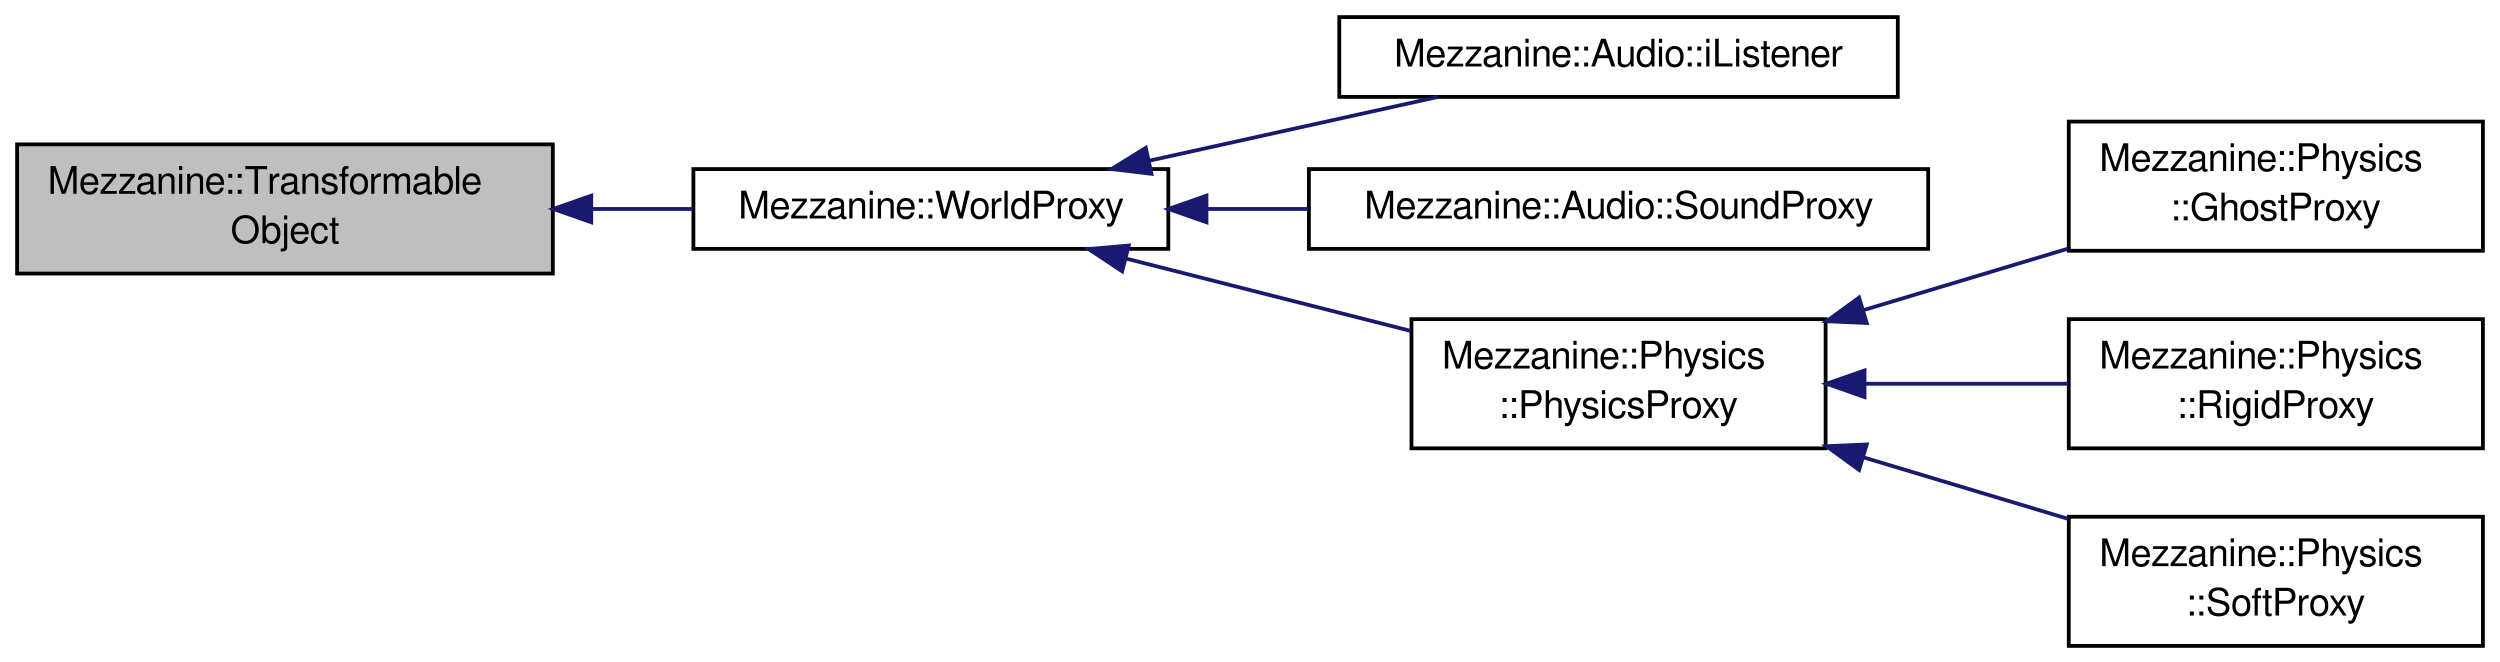
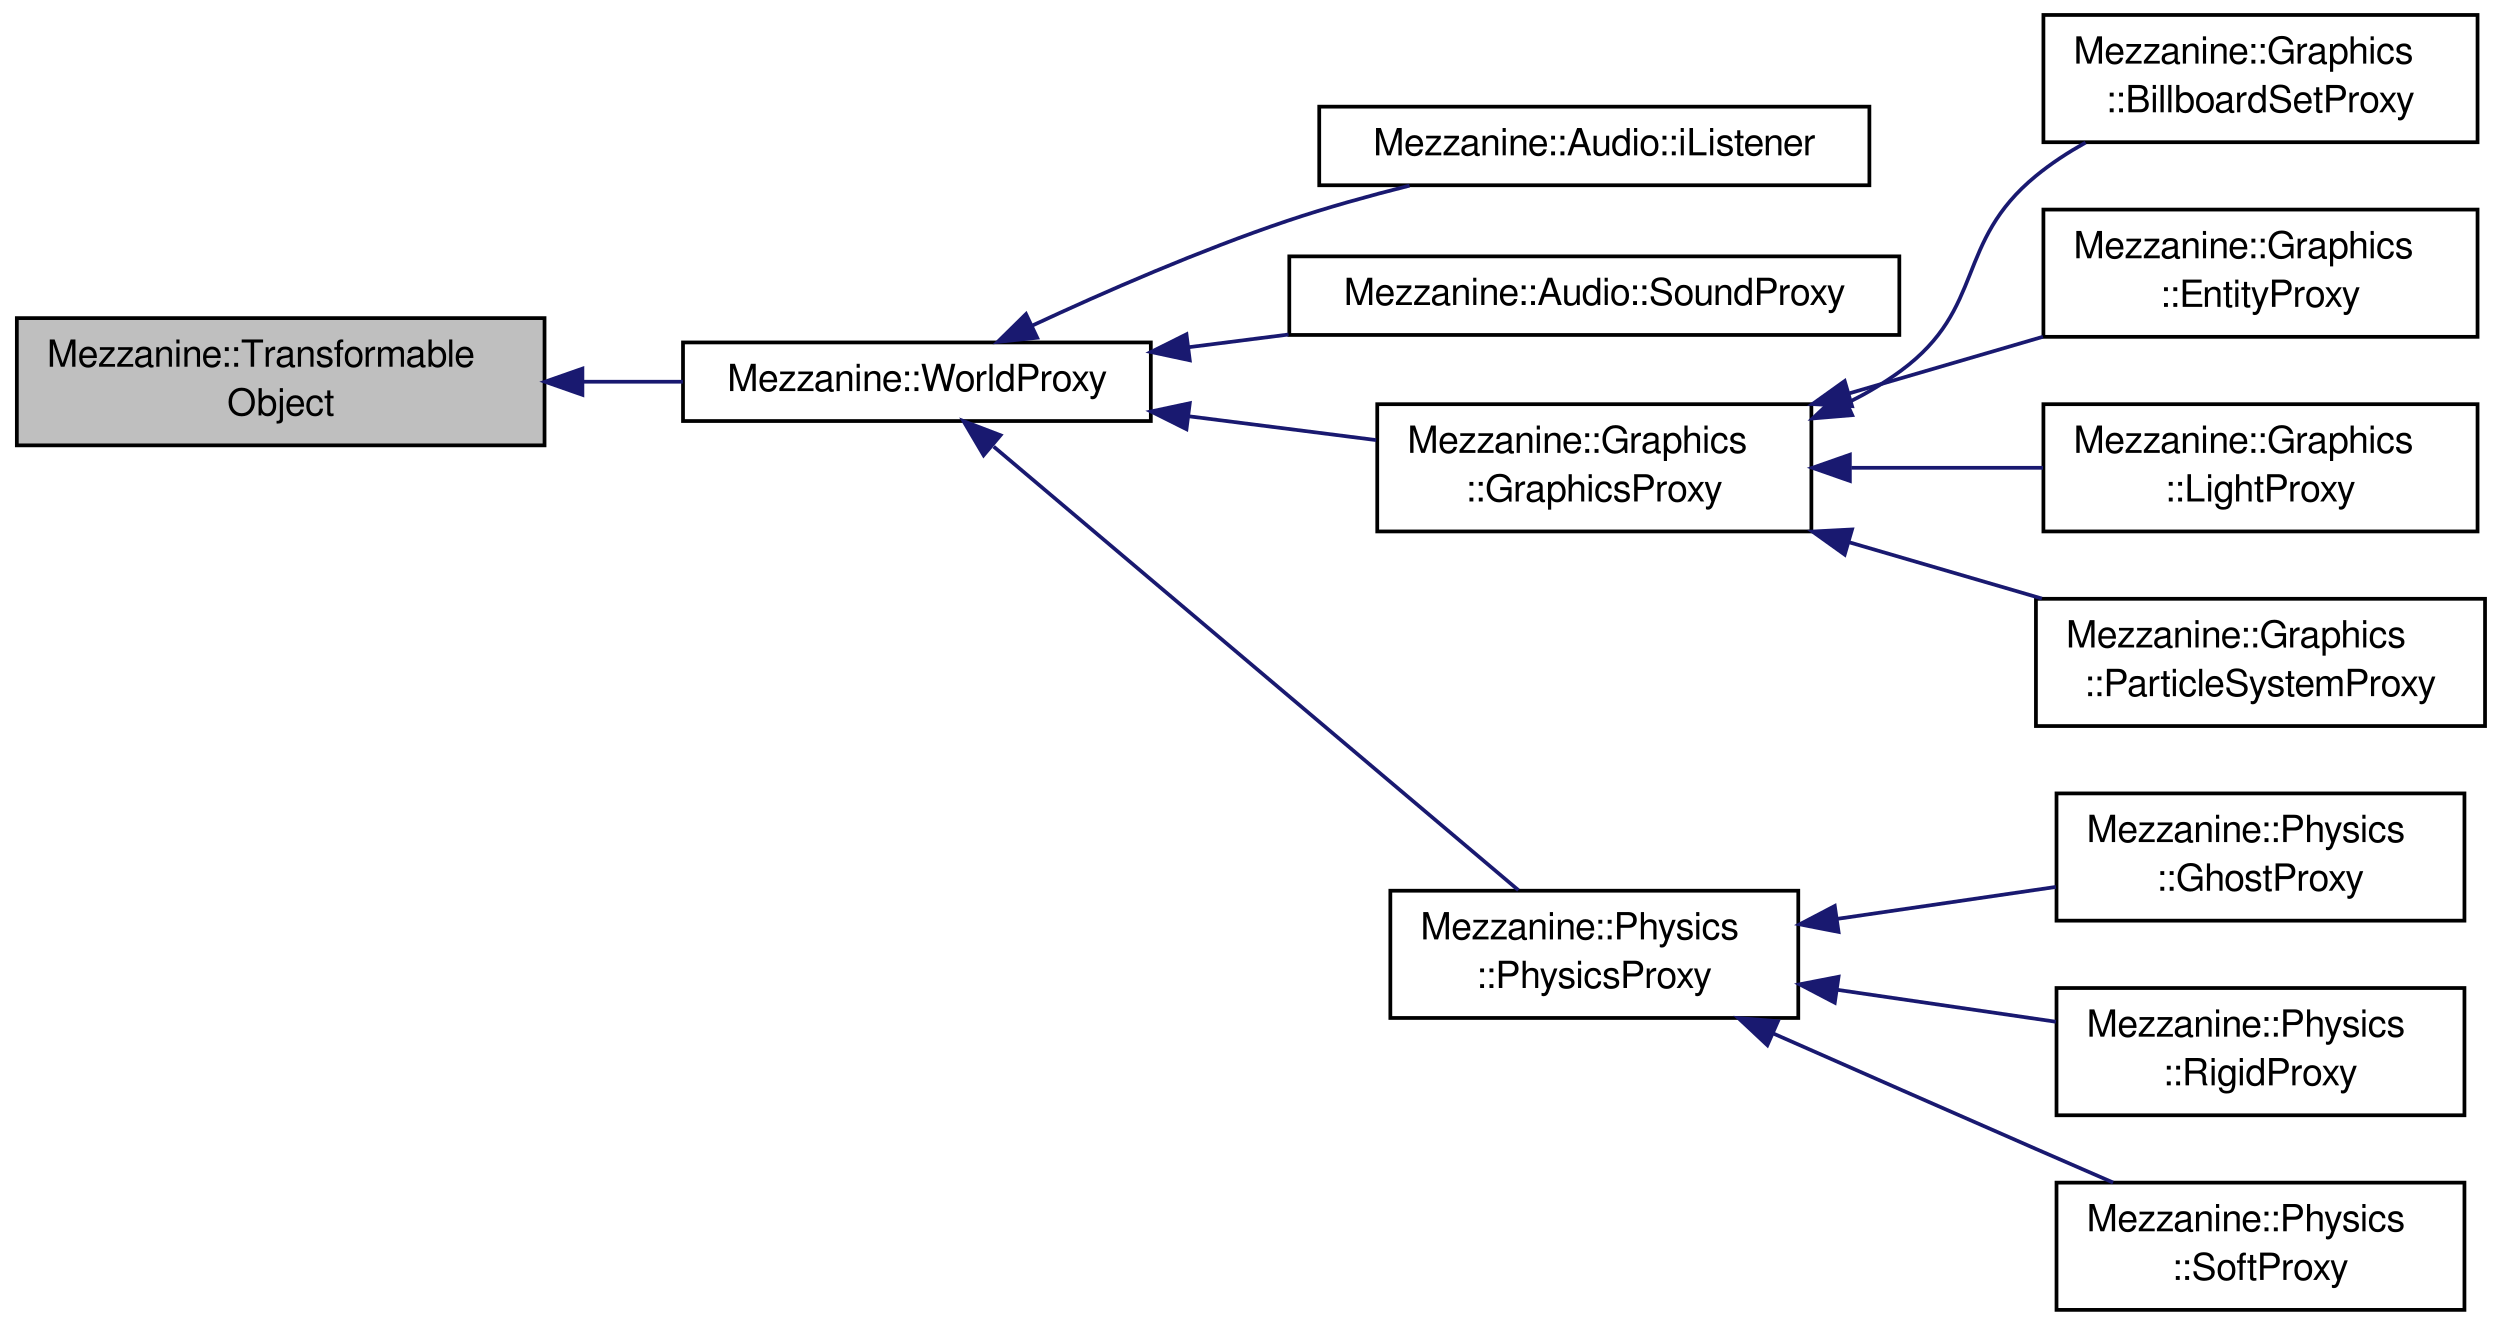
- <svg xmlns="http://www.w3.org/2000/svg" xmlns:xlink="http://www.w3.org/1999/xlink" width="658pt" height="174pt" viewBox="0.00 0.00 658.00 174.00">
-   <g id="graph1" class="graph" transform="scale(1 1) rotate(0) translate(4 170)">
-     <polygon fill="white" stroke="white" points="-4,5 -4,-170 655,-170 655,5 -4,5" />
+ <svg xmlns="http://www.w3.org/2000/svg" xmlns:xlink="http://www.w3.org/1999/xlink" width="668pt" height="354pt" viewBox="0.00 0.00 668.00 354.00">
+   <g id="graph1" class="graph" transform="scale(1 1) rotate(0) translate(4 350)">
+     <polygon fill="white" stroke="white" points="-4,5 -4,-350 665,-350 665,5 -4,5" />
    <g id="node1" class="node">
-       <polygon fill="#bfbfbf" stroke="black" points="0.5,-98 0.5,-132 141.5,-132 141.5,-98 0.5,-98" />
-       <text text-anchor="start" x="8.5" y="-119" font-family="FreeSans" font-size="10.00">Mezzanine::Transformable</text>
-       <text text-anchor="middle" x="71" y="-106" font-family="FreeSans" font-size="10.00">Object</text>
+       <polygon fill="#bfbfbf" stroke="black" points="0.5,-231 0.5,-265 141.5,-265 141.5,-231 0.5,-231" />
+       <text text-anchor="start" x="8.5" y="-252" font-family="FreeSans" font-size="10.00">Mezzanine::Transformable</text>
+       <text text-anchor="middle" x="71" y="-239" font-family="FreeSans" font-size="10.00">Object</text>
    </g>
    <g id="node3" class="node">
      <a xlink:href="classMezzanine_1_1WorldProxy.html" target="_top" xlink:title="This is the base class for proxy objects belonging to the various 3D subsystems.">
-         <polygon fill="white" stroke="black" points="178.5,-104.5 178.5,-125.5 303.5,-125.5 303.5,-104.5 178.5,-104.5" />
-         <text text-anchor="middle" x="241" y="-112.5" font-family="FreeSans" font-size="10.00">Mezzanine::WorldProxy</text>
+         <polygon fill="white" stroke="black" points="178.5,-237.5 178.5,-258.5 303.5,-258.5 303.5,-237.5 178.5,-237.5" />
+         <text text-anchor="middle" x="241" y="-245.5" font-family="FreeSans" font-size="10.00">Mezzanine::WorldProxy</text>
      </a>
    </g>
    <g id="edge2" class="edge">
-       <path fill="none" stroke="midnightblue" d="M151.716,-115C160.703,-115 169.754,-115 178.466,-115" />
-       <polygon fill="midnightblue" stroke="midnightblue" points="151.618,-111.5 141.618,-115 151.618,-118.5 151.618,-111.5" />
+       <path fill="none" stroke="midnightblue" d="M151.716,-248C160.703,-248 169.754,-248 178.466,-248" />
+       <polygon fill="midnightblue" stroke="midnightblue" points="151.618,-244.5 141.618,-248 151.618,-251.5 151.618,-244.5" />
    </g>
    <g id="node5" class="node">
      <a xlink:href="classMezzanine_1_1Audio_1_1iListener.html" target="_top" xlink:title="This is an interface class for a listener (such as a player) in the 3D audio world.">
-         <polygon fill="white" stroke="black" points="348.5,-144.5 348.5,-165.5 495.5,-165.5 495.5,-144.5 348.5,-144.5" />
-         <text text-anchor="middle" x="422" y="-152.5" font-family="FreeSans" font-size="10.00">Mezzanine::Audio::iListener</text>
+         <polygon fill="white" stroke="black" points="348.5,-300.5 348.5,-321.5 495.5,-321.5 495.5,-300.5 348.5,-300.5" />
+         <text text-anchor="middle" x="422" y="-308.5" font-family="FreeSans" font-size="10.00">Mezzanine::Audio::iListener</text>
      </a>
    </g>
    <g id="edge4" class="edge">
-       <path fill="none" stroke="midnightblue" d="M298.441,-127.694C322.928,-133.106 351.158,-139.344 374.448,-144.491" />
-       <polygon fill="midnightblue" stroke="midnightblue" points="299.075,-124.25 288.556,-125.51 297.565,-131.085 299.075,-124.25" />
+       <path fill="none" stroke="midnightblue" d="M271.792,-262.994C291.067,-271.971 316.602,-283.129 340,-291 350.417,-294.504 361.768,-297.671 372.612,-300.399" />
+       <polygon fill="midnightblue" stroke="midnightblue" points="273.136,-259.759 262.599,-258.657 270.15,-266.09 273.136,-259.759" />
    </g>
    <g id="node7" class="node">
      <a xlink:href="classMezzanine_1_1Audio_1_1SoundProxy.html" target="_top" xlink:title="This is a proxy class for representing a sound being played in 3D space.">
-         <polygon fill="white" stroke="black" points="340.5,-104.5 340.5,-125.5 503.5,-125.5 503.5,-104.5 340.5,-104.5" />
-         <text text-anchor="middle" x="422" y="-112.5" font-family="FreeSans" font-size="10.00">Mezzanine::Audio::SoundProxy</text>
+         <polygon fill="white" stroke="black" points="340.5,-260.5 340.5,-281.5 503.5,-281.5 503.5,-260.5 340.5,-260.5" />
+         <text text-anchor="middle" x="422" y="-268.5" font-family="FreeSans" font-size="10.00">Mezzanine::Audio::SoundProxy</text>
      </a>
    </g>
    <g id="edge6" class="edge">
-       <path fill="none" stroke="midnightblue" d="M313.692,-115C322.446,-115 331.43,-115 340.301,-115" />
-       <polygon fill="midnightblue" stroke="midnightblue" points="313.543,-111.5 303.543,-115 313.543,-118.5 313.543,-111.5" />
+       <path fill="none" stroke="midnightblue" d="M313.692,-257.237C322.446,-258.349 331.43,-259.491 340.301,-260.618" />
+       <polygon fill="midnightblue" stroke="midnightblue" points="313.905,-253.736 303.543,-255.948 313.022,-260.68 313.905,-253.736" />
    </g>
    <g id="node9" class="node">
-       <a xlink:href="classMezzanine_1_1Physics_1_1PhysicsProxy.html" target="_top" xlink:title="This is a proxy from which physics objects are handled.">
-         <polygon fill="white" stroke="black" points="367.5,-52 367.5,-86 476.5,-86 476.5,-52 367.5,-52" />
-         <text text-anchor="start" x="375.5" y="-73" font-family="FreeSans" font-size="10.00">Mezzanine::Physics</text>
-         <text text-anchor="middle" x="422" y="-60" font-family="FreeSans" font-size="10.00">::PhysicsProxy</text>
+       <a xlink:href="classMezzanine_1_1Graphics_1_1GraphicsProxy.html" target="_top" xlink:title="This is the base proxy class for world proxies wrapping functionality of the graphics subsystem...">
+         <polygon fill="white" stroke="black" points="364,-208 364,-242 480,-242 480,-208 364,-208" />
+         <text text-anchor="start" x="372" y="-229" font-family="FreeSans" font-size="10.00">Mezzanine::Graphics</text>
+         <text text-anchor="middle" x="422" y="-216" font-family="FreeSans" font-size="10.00">::GraphicsProxy</text>
      </a>
    </g>
    <g id="edge8" class="edge">
-       <path fill="none" stroke="midnightblue" d="M292.272,-101.97C315.692,-96.018 343.458,-88.961 367.281,-82.907" />
-       <polygon fill="midnightblue" stroke="midnightblue" points="291.355,-98.591 282.525,-104.447 293.079,-105.376 291.355,-98.591" />
+       <path fill="none" stroke="midnightblue" d="M313.756,-238.755C330.364,-236.644 347.803,-234.428 363.713,-232.407" />
+       <polygon fill="midnightblue" stroke="midnightblue" points="313.022,-235.32 303.543,-240.052 313.905,-242.264 313.022,-235.32" />
+     </g>
+     <g id="node19" class="node">
+       <a xlink:href="classMezzanine_1_1Physics_1_1PhysicsProxy.html" target="_top" xlink:title="This is a proxy from which physics objects are handled.">
+         <polygon fill="white" stroke="black" points="367.5,-78 367.5,-112 476.5,-112 476.5,-78 367.5,-78" />
+         <text text-anchor="start" x="375.5" y="-99" font-family="FreeSans" font-size="10.00">Mezzanine::Physics</text>
+         <text text-anchor="middle" x="422" y="-86" font-family="FreeSans" font-size="10.00">::PhysicsProxy</text>
+       </a>
+     </g>
+     <g id="edge18" class="edge">
+       <path fill="none" stroke="midnightblue" d="M261.503,-230.669C296.404,-201.166 366.95,-141.534 401.708,-112.153" />
+       <polygon fill="midnightblue" stroke="midnightblue" points="258.818,-228.355 253.441,-237.484 263.337,-233.701 258.818,-228.355" />
    </g>
    <g id="node11" class="node">
-       <a xlink:href="classMezzanine_1_1Physics_1_1GhostProxy.html" target="_top" xlink:title="This is the proxy object for ghost objects with no contact response.">
-         <polygon fill="white" stroke="black" points="540.5,-104 540.5,-138 649.5,-138 649.5,-104 540.5,-104" />
-         <text text-anchor="start" x="548.5" y="-125" font-family="FreeSans" font-size="10.00">Mezzanine::Physics</text>
-         <text text-anchor="middle" x="595" y="-112" font-family="FreeSans" font-size="10.00">::GhostProxy</text>
+       <a xlink:href="classMezzanine_1_1Graphics_1_1BillboardSetProxy.html" target="_top" xlink:title="This is the proxy class for placing and manipulating a set of 2D billboards in the scene...">
+         <polygon fill="white" stroke="black" points="542,-312 542,-346 658,-346 658,-312 542,-312" />
+         <text text-anchor="start" x="550" y="-333" font-family="FreeSans" font-size="10.00">Mezzanine::Graphics</text>
+         <text text-anchor="middle" x="600" y="-320" font-family="FreeSans" font-size="10.00">::BillboardSetProxy</text>
      </a>
    </g>
    <g id="edge10" class="edge">
-       <path fill="none" stroke="midnightblue" d="M486.428,-88.366C504.153,-93.694 523.203,-99.419 540.321,-104.565" />
-       <polygon fill="midnightblue" stroke="midnightblue" points="487.323,-84.98 476.738,-85.453 485.308,-91.684 487.323,-84.98" />
+       <path fill="none" stroke="midnightblue" d="M489.649,-242.346C494.715,-244.86 499.57,-247.728 504,-251 526.611,-267.7 518.269,-285.171 540,-303 544.037,-306.312 548.561,-309.274 553.266,-311.904" />
+       <polygon fill="midnightblue" stroke="midnightblue" points="490.908,-239.075 480.349,-238.194 488.054,-245.466 490.908,-239.075" />
    </g>
    <g id="node13" class="node">
-       <a xlink:href="classMezzanine_1_1Physics_1_1RigidProxy.html" target="_top" xlink:title="This is a proxy from which rigid body proxys are handled.">
-         <polygon fill="white" stroke="black" points="540.5,-52 540.5,-86 649.5,-86 649.5,-52 540.5,-52" />
-         <text text-anchor="start" x="548.5" y="-73" font-family="FreeSans" font-size="10.00">Mezzanine::Physics</text>
-         <text text-anchor="middle" x="595" y="-60" font-family="FreeSans" font-size="10.00">::RigidProxy</text>
+       <a xlink:href="classMezzanine_1_1Graphics_1_1EntityProxy.html" target="_top" xlink:title="This is the proxy class for placing and manipulating a mesh in the scene.">
+         <polygon fill="white" stroke="black" points="542,-260 542,-294 658,-294 658,-260 542,-260" />
+         <text text-anchor="start" x="550" y="-281" font-family="FreeSans" font-size="10.00">Mezzanine::Graphics</text>
+         <text text-anchor="middle" x="600" y="-268" font-family="FreeSans" font-size="10.00">::EntityProxy</text>
      </a>
    </g>
    <g id="edge12" class="edge">
-       <path fill="none" stroke="midnightblue" d="M486.921,-69C504.506,-69 523.362,-69 540.321,-69" />
-       <polygon fill="midnightblue" stroke="midnightblue" points="486.738,-65.5 476.738,-69 486.738,-72.5 486.738,-65.5" />
+       <path fill="none" stroke="midnightblue" d="M490.181,-244.918C507.237,-249.901 525.373,-255.199 541.889,-260.024" />
+       <polygon fill="midnightblue" stroke="midnightblue" points="490.864,-241.471 480.284,-242.027 488.901,-248.191 490.864,-241.471" />
    </g>
    <g id="node15" class="node">
-       <a xlink:href="classMezzanine_1_1Physics_1_1SoftProxy.html" target="_top" xlink:title="This is the proxy object for soft/compressable bodies.">
-         <polygon fill="white" stroke="black" points="540.5,-0 540.5,-34 649.5,-34 649.5,-0 540.5,-0" />
-         <text text-anchor="start" x="548.5" y="-21" font-family="FreeSans" font-size="10.00">Mezzanine::Physics</text>
-         <text text-anchor="middle" x="595" y="-8" font-family="FreeSans" font-size="10.00">::SoftProxy</text>
+       <a xlink:href="classMezzanine_1_1Graphics_1_1LightProxy.html" target="_top" xlink:title="This is the proxy class for placing and manipulating lighting in the scene.">
+         <polygon fill="white" stroke="black" points="542,-208 542,-242 658,-242 658,-208 542,-208" />
+         <text text-anchor="start" x="550" y="-229" font-family="FreeSans" font-size="10.00">Mezzanine::Graphics</text>
+         <text text-anchor="middle" x="600" y="-216" font-family="FreeSans" font-size="10.00">::LightProxy</text>
      </a>
    </g>
    <g id="edge14" class="edge">
-       <path fill="none" stroke="midnightblue" d="M486.428,-49.634C504.153,-44.306 523.203,-38.581 540.321,-33.435" />
-       <polygon fill="midnightblue" stroke="midnightblue" points="485.308,-46.316 476.738,-52.547 487.323,-53.02 485.308,-46.316" />
+       <path fill="none" stroke="midnightblue" d="M490.659,-225C507.575,-225 525.527,-225 541.889,-225" />
+       <polygon fill="midnightblue" stroke="midnightblue" points="490.284,-221.5 480.284,-225 490.284,-228.5 490.284,-221.5" />
+     </g>
+     <g id="node17" class="node">
+       <a xlink:href="classMezzanine_1_1Graphics_1_1ParticleSystemProxy.html" target="_top" xlink:title="This is the proxy class for placing and manipulating particles in the scene.">
+         <polygon fill="white" stroke="black" points="540,-156 540,-190 660,-190 660,-156 540,-156" />
+         <text text-anchor="start" x="548" y="-177" font-family="FreeSans" font-size="10.00">Mezzanine::Graphics</text>
+         <text text-anchor="middle" x="600" y="-164" font-family="FreeSans" font-size="10.00">::ParticleSystemProxy</text>
+       </a>
+     </g>
+     <g id="edge16" class="edge">
+       <path fill="none" stroke="midnightblue" d="M490.129,-205.097C507.095,-200.141 525.134,-194.871 541.585,-190.065" />
+       <polygon fill="midnightblue" stroke="midnightblue" points="488.901,-201.809 480.284,-207.973 490.864,-208.529 488.901,-201.809" />
+     </g>
+     <g id="node21" class="node">
+       <a xlink:href="classMezzanine_1_1Physics_1_1GhostProxy.html" target="_top" xlink:title="This is the proxy object for ghost objects with no contact response.">
+         <polygon fill="white" stroke="black" points="545.5,-104 545.5,-138 654.5,-138 654.5,-104 545.5,-104" />
+         <text text-anchor="start" x="553.5" y="-125" font-family="FreeSans" font-size="10.00">Mezzanine::Physics</text>
+         <text text-anchor="middle" x="600" y="-112" font-family="FreeSans" font-size="10.00">::GhostProxy</text>
+       </a>
+     </g>
+     <g id="edge20" class="edge">
+       <path fill="none" stroke="midnightblue" d="M487.003,-104.495C506.148,-107.291 526.895,-110.322 545.323,-113.013" />
+       <polygon fill="midnightblue" stroke="midnightblue" points="487.259,-100.995 476.858,-103.013 486.247,-107.922 487.259,-100.995" />
+     </g>
+     <g id="node23" class="node">
+       <a xlink:href="classMezzanine_1_1Physics_1_1RigidProxy.html" target="_top" xlink:title="This is a proxy from which rigid body proxys are handled.">
+         <polygon fill="white" stroke="black" points="545.5,-52 545.5,-86 654.5,-86 654.5,-52 545.5,-52" />
+         <text text-anchor="start" x="553.5" y="-73" font-family="FreeSans" font-size="10.00">Mezzanine::Physics</text>
+         <text text-anchor="middle" x="600" y="-60" font-family="FreeSans" font-size="10.00">::RigidProxy</text>
+       </a>
+     </g>
+     <g id="edge22" class="edge">
+       <path fill="none" stroke="midnightblue" d="M487.003,-85.505C506.148,-82.709 526.895,-79.678 545.323,-76.987" />
+       <polygon fill="midnightblue" stroke="midnightblue" points="486.247,-82.078 476.858,-86.987 487.259,-89.005 486.247,-82.078" />
+     </g>
+     <g id="node25" class="node">
+       <a xlink:href="classMezzanine_1_1Physics_1_1SoftProxy.html" target="_top" xlink:title="This is the proxy object for soft/compressable bodies.">
+         <polygon fill="white" stroke="black" points="545.5,-0 545.5,-34 654.5,-34 654.5,-0 545.5,-0" />
+         <text text-anchor="start" x="553.5" y="-21" font-family="FreeSans" font-size="10.00">Mezzanine::Physics</text>
+         <text text-anchor="middle" x="600" y="-8" font-family="FreeSans" font-size="10.00">::SoftProxy</text>
+       </a>
+     </g>
+     <g id="edge24" class="edge">
+       <path fill="none" stroke="midnightblue" d="M469.735,-73.884C491.2,-64.41 516.859,-53.113 540,-43 546.658,-40.091 553.737,-37.011 560.61,-34.028" />
+       <polygon fill="midnightblue" stroke="midnightblue" points="468.237,-70.72 460.503,-77.961 471.065,-77.123 468.237,-70.72" />
    </g>
  </g>
</svg>
